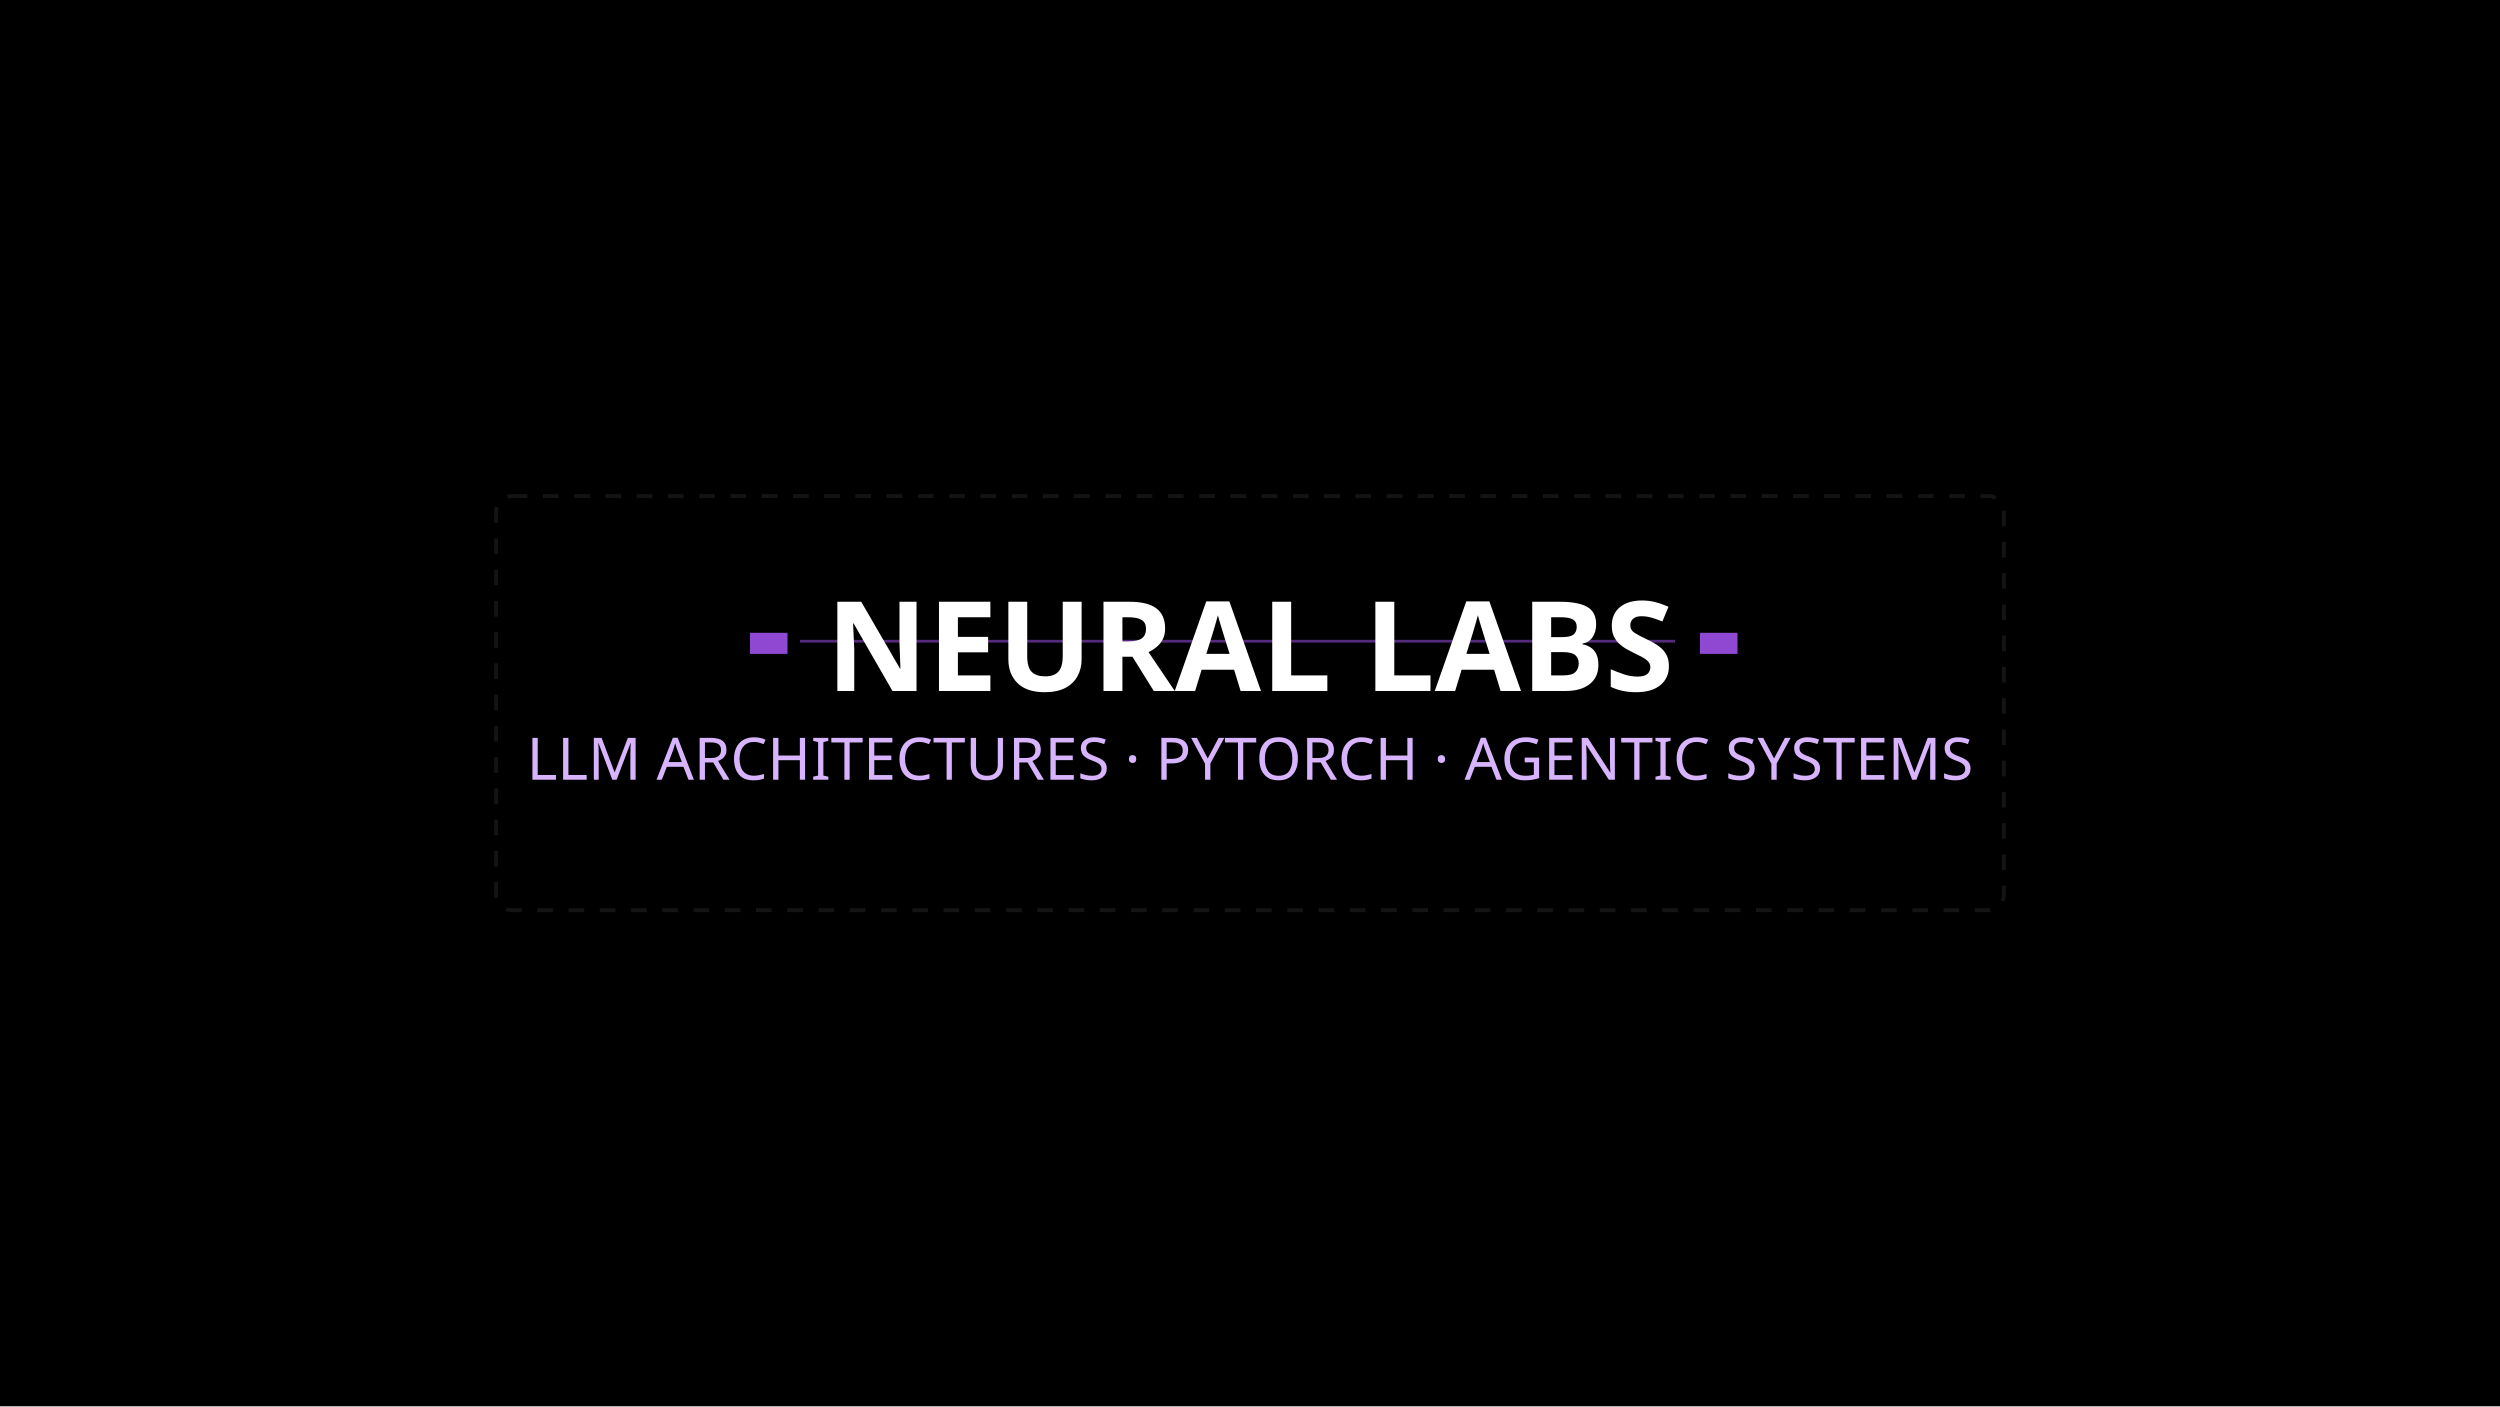
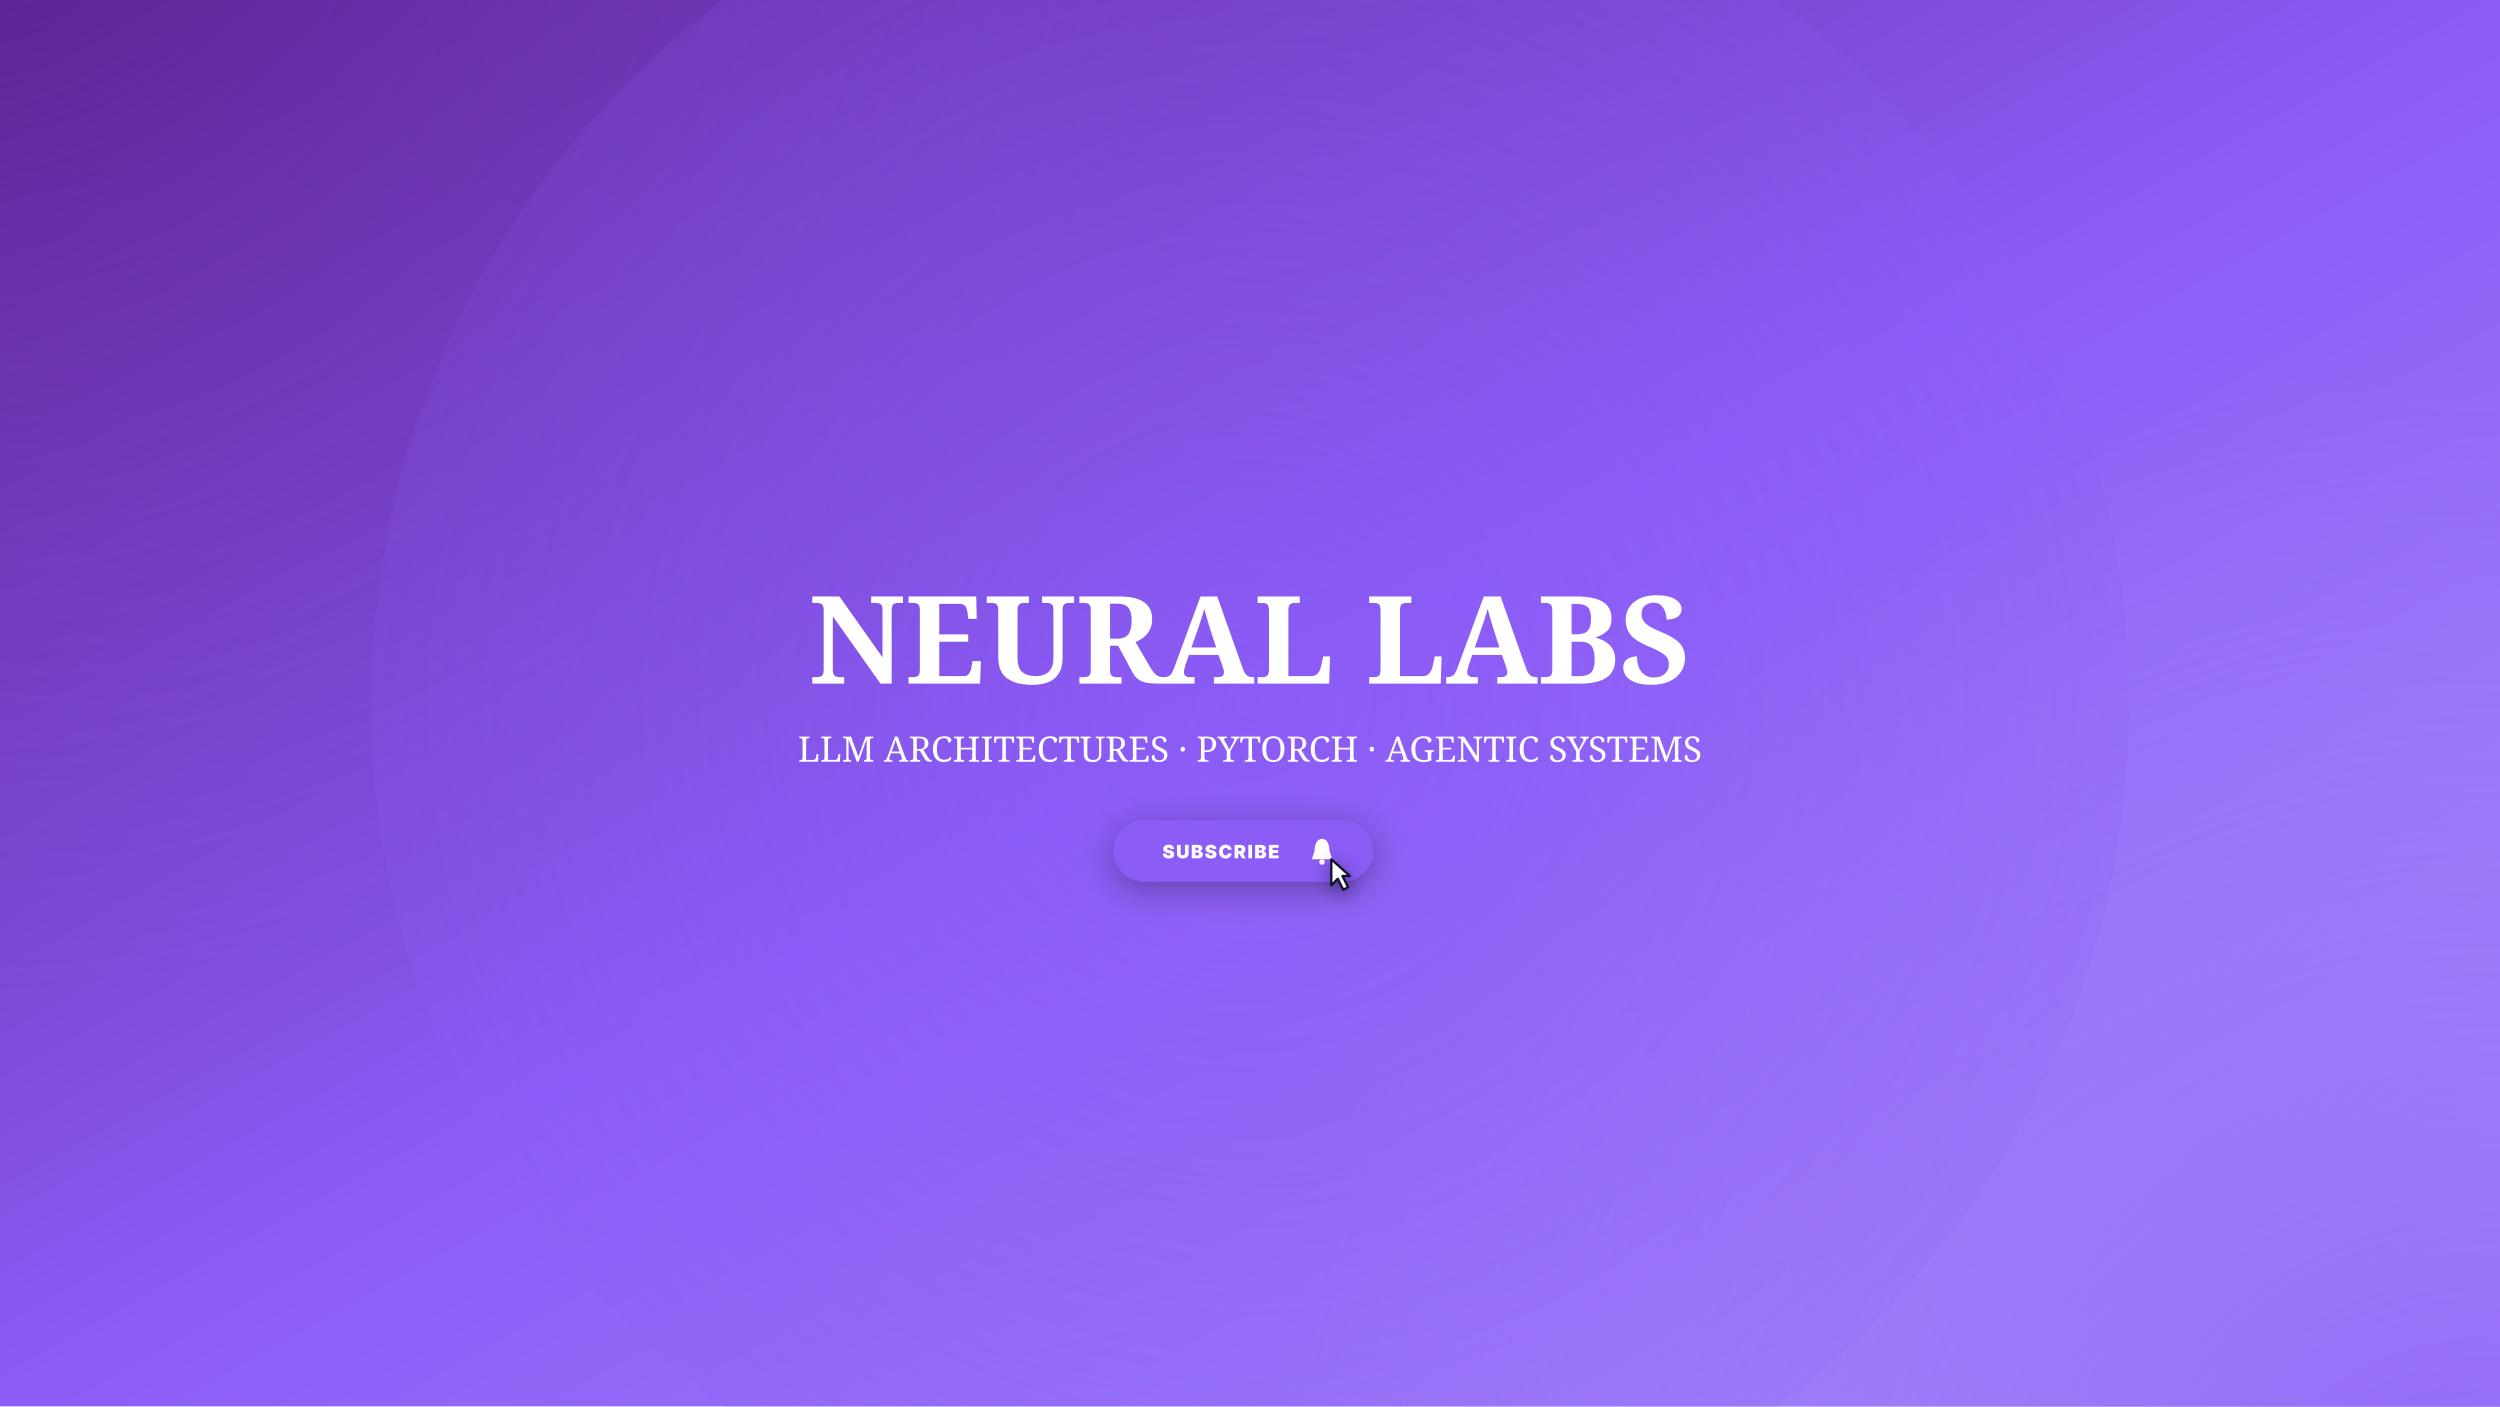
- <svg xmlns="http://www.w3.org/2000/svg" viewBox="0 0 640 360" width="640" height="360">
+ <svg xmlns="http://www.w3.org/2000/svg" viewBox="0 0 2560 1440" width="2560" height="1440">
  <defs>
+     <style>
+       @keyframes cursorClick {
+         0%, 100% { transform: translate(235px, 42px) scale(1); }
+         38% { transform: translate(230px, 36px) scale(1); }
+         46% { transform: translate(228px, 34px) scale(0.85); }
+         54% { transform: translate(230px, 36px) scale(1); }
+       }
+       @keyframes btnTap {
+         0%, 100% { transform: scale(1); }
+         46% { transform: scale(0.97); }
+         54% { transform: scale(1); }
+       }
+       @keyframes bellWiggle {
+         0%, 42%, 68%, 100% { transform: translate(225px, 33px) rotate(0deg); }
+         46% { transform: translate(225px, 33px) rotate(-20deg); }
+         50% { transform: translate(225px, 33px) rotate(20deg); }
+         54% { transform: translate(225px, 33px) rotate(-14deg); }
+         58% { transform: translate(225px, 33px) rotate(10deg); }
+         62% { transform: translate(225px, 33px) rotate(-4deg); }
+       }
+       @keyframes neonGlow {
+         0%, 100% { opacity: 0.88; filter: drop-shadow(0 0 8px currentColor); }
+         50% { opacity: 1; filter: drop-shadow(0 0 26px currentColor); }
+       }
+       @keyframes floatGently {
+         0%, 100% { transform: translateY(0); }
+         50% { transform: translateY(-14px); }
+       }
+       @keyframes eqBounce1 { 0%, 100% { height: 25px; y: -25px; } 50% { height: 75px; y: -75px; } }
+       @keyframes eqBounce2 { 0%, 100% { height: 65px; y: -65px; } 50% { height: 20px; y: -20px; } }
+       @keyframes eqBounce3 { 0%, 100% { height: 35px; y: -35px; } 50% { height: 85px; y: -85px; } }
+       @keyframes glitchTwitch {
+         0%, 88%, 100% { transform: translate(0, 0); }
+         90% { transform: translate(-6px, 2px); }
+         93% { transform: translate(5px, -2px); }
+         96% { transform: translate(-2px, 1px); }
+       }
+       .anim-cursor { animation: cursorClick 2.6s ease-in-out infinite; transform-origin: 0 0; }
+       .anim-btn { animation: btnTap 2.6s ease-in-out infinite; transform-origin: center; }
+       .anim-bell { animation: bellWiggle 2.6s ease-in-out infinite; transform-origin: 0 -12px; }
+       .anim-glow { animation: neonGlow 2.2s ease-in-out infinite; }
+       .anim-float { animation: floatGently 3.5s ease-in-out infinite; }
+       .anim-eq1 { animation: eqBounce1 0.8s ease-in-out infinite; }
+       .anim-eq2 { animation: eqBounce2 1.1s ease-in-out infinite; }
+       .anim-eq3 { animation: eqBounce3 0.9s ease-in-out infinite; }
+       .anim-glitch { animation: glitchTwitch 3.5s step-end infinite; }
+     </style>
    <linearGradient id="bg-tech-neural" x1="0%" y1="0%" x2="100%" y2="100%">
-       <stop offset="0%" stop-color="undefined" />
-       <stop offset="100%" stop-color="undefined" />
+       <stop offset="0%" stop-color="#581C87" />
+       <stop offset="50%" stop-color="#8B5CF6" />
+       <stop offset="100%" stop-color="#A78BFA" />
    </linearGradient>
+     <radialGradient id="mesh1-tech-neural" cx="20%" cy="20%" r="70%">
+       <stop offset="0%" stop-color="#581C87" stop-opacity="0.85" />
+       <stop offset="100%" stop-color="#8B5CF6" stop-opacity="0" />
+     </radialGradient>
+     <radialGradient id="mesh2-tech-neural" cx="80%" cy="80%" r="70%">
+       <stop offset="0%" stop-color="#8B5CF6" stop-opacity="0.85" />
+       <stop offset="100%" stop-color="#A78BFA" stop-opacity="0" />
+     </radialGradient>
+     <radialGradient id="mesh3-tech-neural" cx="50%" cy="50%" r="70%">
+       <stop offset="0%" stop-color="#8B5CF6" stop-opacity="0.5" />
+       <stop offset="100%" stop-color="#8B5CF6" stop-opacity="0" />
+     </radialGradient>
  </defs>
-   <rect width="100%" height="100%" fill="url(#bg-tech-neural)" />
-   <rect x="127" y="127" width="386" height="106" fill="none" stroke="rgba(255,255,255,0.08)" stroke-dasharray="4 4" rx="4" />
-   <rect x="192.0" y="162.0" width="9.6" height="5.4" fill="#A855F7" opacity="0.85" />
-   <rect x="435.2" y="162.0" width="9.6" height="5.4" fill="#A855F7" opacity="0.85" />
-   <rect x="204.8" y="163.8" width="224.0" height="0.7" fill="#A855F7" opacity="0.5" />
-   <text x="50%" y="46.0%" text-anchor="middle" dominant-baseline="middle" fill="#FFFFFF" font-family="Switzer, sans-serif" font-size="32" font-weight="700">NEURAL LABS</text>
-   <text x="50%" y="54.0%" text-anchor="middle" dominant-baseline="middle" fill="#D8B4FE" font-family="Switzer, sans-serif" font-size="15" font-weight="500">LLM ARCHITECTURES · PYTORCH · AGENTIC SYSTEMS</text>
+   <rect width="2560" height="1440" fill="url(#bg-tech-neural)" />
+   <circle cx="500" cy="300" r="900" fill="url(#mesh1-tech-neural)" />
+   <circle cx="2000" cy="1100" r="900" fill="url(#mesh2-tech-neural)" />
+   <circle cx="1280" cy="720" r="900" fill="url(#mesh3-tech-neural)" />
+   <text x="1280" y="700" fill="#FFFFFF" font-family="Georgia, serif" font-size="125" text-anchor="middle" font-weight="bold">NEURAL LABS</text>
+   <text x="1280" y="780" fill="#FFFFFF" font-family="Georgia, serif" font-size="36" text-anchor="middle">LLM ARCHITECTURES · PYTORCH · AGENTIC SYSTEMS</text>
+   <g transform="translate(1140, 840)">
+     <g transform="translate(0, 0) scale(0.95)">
+       <g class="anim-btn">
+         <rect width="280" height="66" rx="33" fill="#8B5CF6" filter="drop-shadow(0 8px 18px rgba(0,0,0,0.32))" />
+         <text x="116" y="41" fill="#FFFFFF" font-family="system-ui, -apple-system, sans-serif" font-size="20" font-weight="900" letter-spacing="1.5px" text-anchor="middle">SUBSCRIBE</text>
+       </g>
+       <g class="anim-bell" transform="translate(225, 33)">
+         <path d="M 0 -13 C -5 -13, -8 -8, -8 0 L -11 9 L 11 9 L 8 0 C 8 -8, 5 -13, 0 -13 Z" fill="#FFFFFF" />
+         <circle cx="0" cy="12" r="3" fill="#FFFFFF" />
+       </g>
+       <g class="anim-cursor" transform="translate(235, 42)">
+         <path d="M 0 0 L 0 28 L 7 21 L 13 33 L 18 30 L 12 18 L 20 18 Z" fill="#FFFFFF" stroke="#111827" stroke-width="2.5" stroke-linejoin="round" filter="drop-shadow(0 4px 10px rgba(0,0,0,0.45))" />
+       </g>
+     </g>
+   </g>
</svg>
